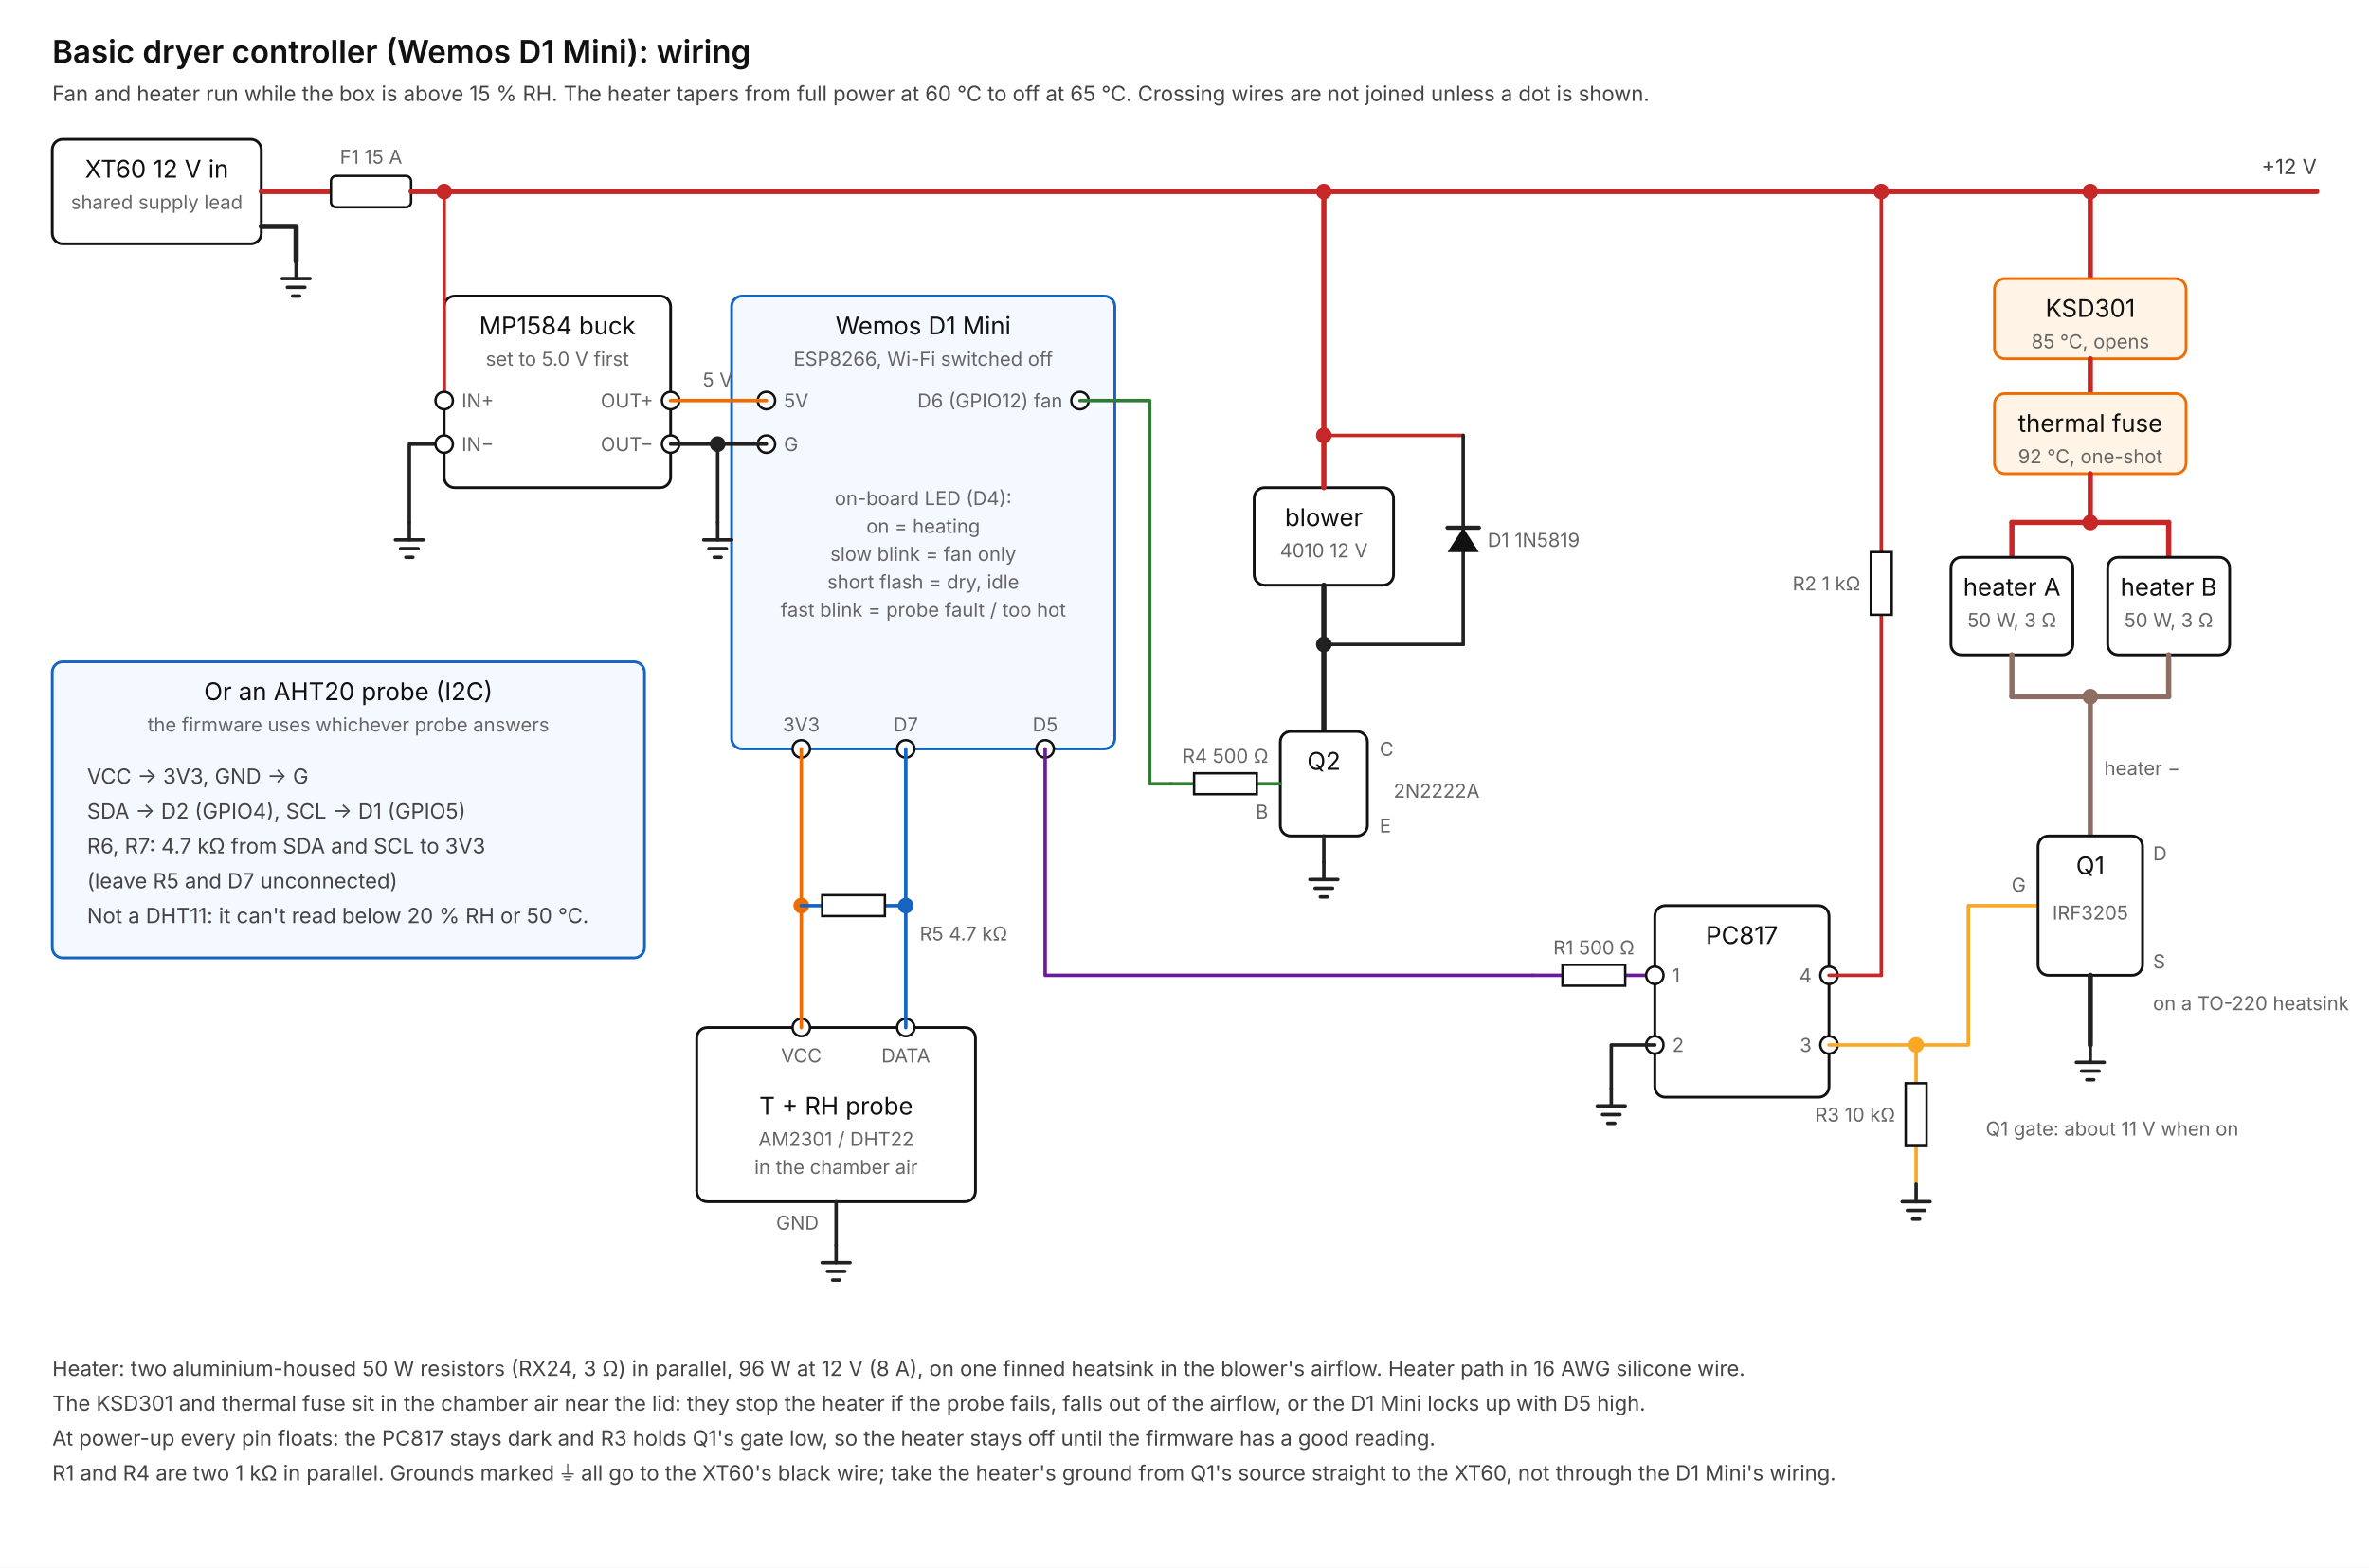
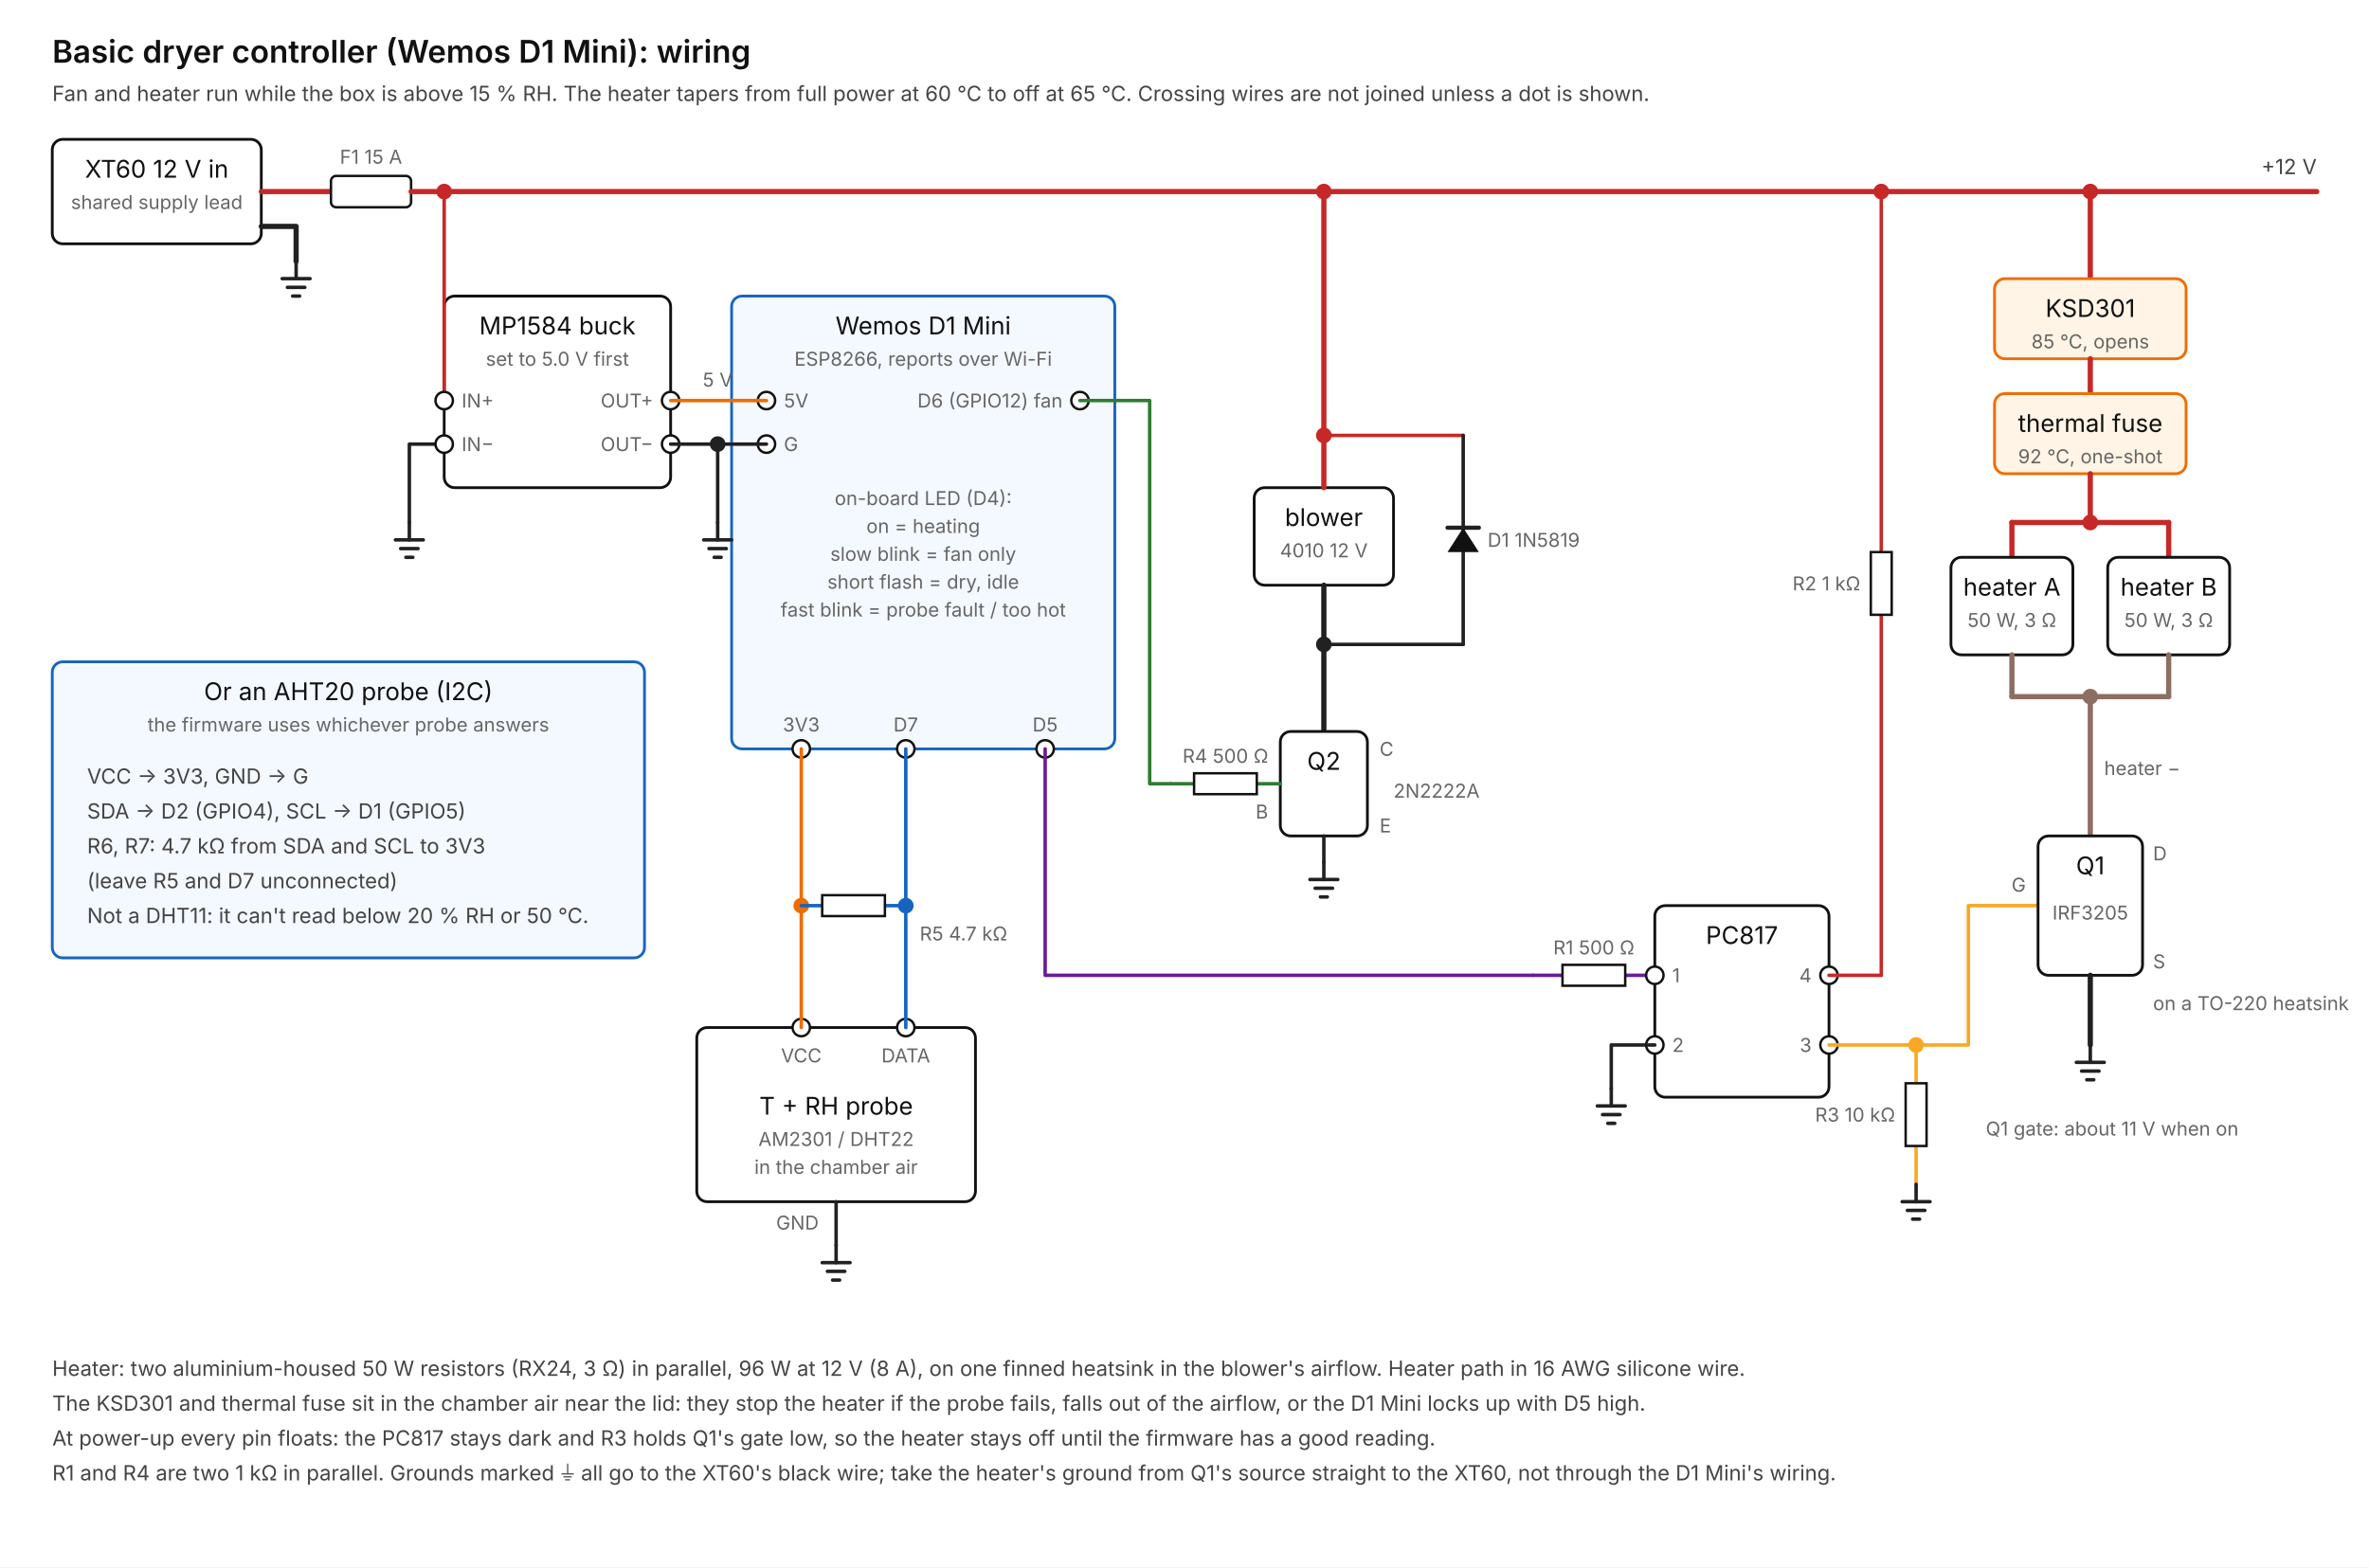
<svg xmlns="http://www.w3.org/2000/svg" width="1360" height="900" viewBox="0 0 1360 900" role="img">
  <style>
text{font-family:Inter,Arial,sans-serif}
.t{font-size:18px;font-weight:600;fill:#111}.r{font-size:14px;fill:#111}.v{font-size:12px;fill:#444}.p{font-size:11px;fill:#666}
.bx{fill:#fff;stroke:#111;stroke-width:1.6}.mod{fill:#f4f8ff;stroke:#1565c0;stroke-width:1.6}.safe{fill:#fff4e5;stroke:#ef6c00;stroke-width:1.6}
</style>
  <rect width="1360" height="900" fill="#fff" />
  <text class="t" x="30" y="36" text-anchor="start">Basic dryer controller (Wemos D1 Mini): wiring</text>
  <text class="v" x="30" y="58" text-anchor="start">Fan and heater run while the box is above 15 % RH. The heater tapers from full power at 60 °C to off at 65 °C. Crossing wires are not joined unless a dot is shown.</text>
  <rect class="bx" x="30" y="80" width="120" height="60" rx="6" />
  <text class="r" x="90.0" y="102" text-anchor="middle">XT60 12 V in</text>
  <text class="p" x="90.0" y="120" text-anchor="middle">shared supply lead</text>
  <path d="M150 110 L190 110" fill="none" stroke="#c62828" stroke-width="3" stroke-linejoin="round" stroke-linecap="round" />
  <rect x="190" y="101" width="46" height="18" rx="3" fill="#fff" stroke="#111" stroke-width="1.4" />
  <text class="p" x="213" y="94" text-anchor="middle">F1 15 A</text>
  <path d="M236 110 L1330 110" fill="none" stroke="#c62828" stroke-width="3" stroke-linejoin="round" stroke-linecap="round" />
  <text class="v" x="1330" y="100" text-anchor="end">+12 V</text>
  <path d="M150 130 L170 130 L170 150" fill="none" stroke="#212121" stroke-width="3" stroke-linejoin="round" stroke-linecap="round" />
  <path d="M170 150 L170 160" fill="none" stroke="#212121" stroke-width="2" stroke-linejoin="round" stroke-linecap="round" />
  <path d="M162.0 160 L178.0 160" fill="none" stroke="#212121" stroke-width="2" stroke-linejoin="round" stroke-linecap="round" />
  <path d="M165.0 165 L175.0 165" fill="none" stroke="#212121" stroke-width="2" stroke-linejoin="round" stroke-linecap="round" />
  <path d="M168.0 170 L172.0 170" fill="none" stroke="#212121" stroke-width="2" stroke-linejoin="round" stroke-linecap="round" />
  <rect class="bx" x="255" y="170" width="130" height="110" rx="6" />
  <text class="r" x="320.0" y="192" text-anchor="middle">MP1584 buck</text>
  <text class="p" x="320.0" y="210" text-anchor="middle">set to 5.0 V first</text>
  <path d="M255 110 L255 230" fill="none" stroke="#c62828" stroke-width="2" stroke-linejoin="round" stroke-linecap="round" />
  <circle cx="255" cy="110" r="4.5" fill="#c62828" />
  <path d="M255 255 L235 255 L235 300" fill="none" stroke="#212121" stroke-width="2" stroke-linejoin="round" stroke-linecap="round" />
  <path d="M235 300 L235 310" fill="none" stroke="#212121" stroke-width="2" stroke-linejoin="round" stroke-linecap="round" />
  <path d="M227.0 310 L243.0 310" fill="none" stroke="#212121" stroke-width="2" stroke-linejoin="round" stroke-linecap="round" />
  <path d="M230.0 315 L240.0 315" fill="none" stroke="#212121" stroke-width="2" stroke-linejoin="round" stroke-linecap="round" />
  <path d="M233.0 320 L237.0 320" fill="none" stroke="#212121" stroke-width="2" stroke-linejoin="round" stroke-linecap="round" />
  <circle cx="255" cy="230" r="5" fill="#fff" stroke="#111" stroke-width="1.4" />
  <text class="p" x="265" y="234" text-anchor="start">IN+</text>
  <circle cx="255" cy="255" r="5" fill="#fff" stroke="#111" stroke-width="1.4" />
  <text class="p" x="265" y="259" text-anchor="start">IN−</text>
  <circle cx="385" cy="230" r="5" fill="#fff" stroke="#111" stroke-width="1.4" />
  <text class="p" x="375" y="234" text-anchor="end">OUT+</text>
  <circle cx="385" cy="255" r="5" fill="#fff" stroke="#111" stroke-width="1.4" />
  <text class="p" x="375" y="259" text-anchor="end">OUT−</text>
  <rect class="mod" x="420" y="170" width="220" height="260" rx="6" />
  <text class="r" x="530.0" y="192" text-anchor="middle">Wemos D1 Mini</text>
-   <text class="p" x="530.0" y="210" text-anchor="middle">ESP8266, Wi-Fi switched off</text>
+   <text class="p" x="530.0" y="210" text-anchor="middle">ESP8266, reports over Wi-Fi</text>
  <circle cx="440" cy="230" r="5" fill="#fff" stroke="#111" stroke-width="1.4" />
  <text class="p" x="450" y="234" text-anchor="start">5V</text>
  <circle cx="440" cy="255" r="5" fill="#fff" stroke="#111" stroke-width="1.4" />
  <text class="p" x="450" y="259" text-anchor="start">G</text>
  <circle cx="620" cy="230" r="5" fill="#fff" stroke="#111" stroke-width="1.4" />
  <text class="p" x="610" y="234" text-anchor="end">D6 (GPIO12) fan</text>
  <path d="M385 230 L440 230" fill="none" stroke="#ef6c00" stroke-width="2" stroke-linejoin="round" stroke-linecap="round" />
  <text class="p" x="412" y="222" text-anchor="middle">5 V</text>
  <path d="M385 255 L440 255" fill="none" stroke="#212121" stroke-width="2" stroke-linejoin="round" stroke-linecap="round" />
  <circle cx="412" cy="255" r="4.5" fill="#212121" />
  <path d="M412 255 L412 300" fill="none" stroke="#212121" stroke-width="2" stroke-linejoin="round" stroke-linecap="round" />
  <path d="M412 300 L412 310" fill="none" stroke="#212121" stroke-width="2" stroke-linejoin="round" stroke-linecap="round" />
  <path d="M404.0 310 L420.0 310" fill="none" stroke="#212121" stroke-width="2" stroke-linejoin="round" stroke-linecap="round" />
  <path d="M407.0 315 L417.0 315" fill="none" stroke="#212121" stroke-width="2" stroke-linejoin="round" stroke-linecap="round" />
  <path d="M410.0 320 L414.0 320" fill="none" stroke="#212121" stroke-width="2" stroke-linejoin="round" stroke-linecap="round" />
  <circle cx="460" cy="430" r="5" fill="#fff" stroke="#111" stroke-width="1.4" />
  <text class="p" x="460" y="420" text-anchor="middle">3V3</text>
  <circle cx="520" cy="430" r="5" fill="#fff" stroke="#111" stroke-width="1.4" />
  <text class="p" x="520" y="420" text-anchor="middle">D7</text>
  <circle cx="600" cy="430" r="5" fill="#fff" stroke="#111" stroke-width="1.4" />
  <text class="p" x="600" y="420" text-anchor="middle">D5</text>
  <text class="p" x="530" y="290" text-anchor="middle">on-board LED (D4):</text>
  <text class="p" x="530" y="306" text-anchor="middle">on = heating</text>
  <text class="p" x="530" y="322" text-anchor="middle">slow blink = fan only</text>
  <text class="p" x="530" y="338" text-anchor="middle">short flash = dry, idle</text>
  <text class="p" x="530" y="354" text-anchor="middle">fast blink = probe fault / too hot</text>
  <rect class="bx" x="400" y="590" width="160" height="100" rx="6" />
  <text class="r" x="480.0" y="612" text-anchor="middle" />
  <text class="r" x="480" y="640" text-anchor="middle">T + RH probe</text>
  <text class="p" x="480" y="658" text-anchor="middle">AM2301 / DHT22</text>
  <text class="p" x="480" y="674" text-anchor="middle">in the chamber air</text>
  <circle cx="460" cy="590" r="5" fill="#fff" stroke="#111" stroke-width="1.4" />
  <text class="p" x="460" y="610" text-anchor="middle">VCC</text>
  <circle cx="520" cy="590" r="5" fill="#fff" stroke="#111" stroke-width="1.4" />
  <text class="p" x="520" y="610" text-anchor="middle">DATA</text>
  <path d="M460 430 L460 590" fill="none" stroke="#ef6c00" stroke-width="2" stroke-linejoin="round" stroke-linecap="round" />
  <path d="M520 430 L520 590" fill="none" stroke="#1565c0" stroke-width="2" stroke-linejoin="round" stroke-linecap="round" />
  <circle cx="460" cy="520" r="4.5" fill="#ef6c00" />
  <circle cx="520" cy="520" r="4.5" fill="#1565c0" />
  <path d="M460 520 L472.0 520" fill="none" stroke="#1565c0" stroke-width="2" stroke-linejoin="round" stroke-linecap="round" />
  <path d="M508.0 520 L520 520" fill="none" stroke="#1565c0" stroke-width="2" stroke-linejoin="round" stroke-linecap="round" />
  <rect x="472.0" y="514" width="36" height="12" fill="#fff" stroke="#111" stroke-width="1.4" />
  <text class="p" x="490.0" y="508" text-anchor="middle" />
  <text class="p" x="528" y="540" text-anchor="start">R5 4.7 kΩ</text>
  <path d="M480 690 L480 715" fill="none" stroke="#212121" stroke-width="2" stroke-linejoin="round" stroke-linecap="round" />
  <path d="M480 715 L480 725" fill="none" stroke="#212121" stroke-width="2" stroke-linejoin="round" stroke-linecap="round" />
  <path d="M472.0 725 L488.0 725" fill="none" stroke="#212121" stroke-width="2" stroke-linejoin="round" stroke-linecap="round" />
  <path d="M475.0 730 L485.0 730" fill="none" stroke="#212121" stroke-width="2" stroke-linejoin="round" stroke-linecap="round" />
  <path d="M478.0 735 L482.0 735" fill="none" stroke="#212121" stroke-width="2" stroke-linejoin="round" stroke-linecap="round" />
  <text class="p" x="470" y="706" text-anchor="end">GND</text>
  <rect class="mod" x="30" y="380" width="340" height="170" rx="6" />
  <text class="r" x="200.0" y="402" text-anchor="middle">Or an AHT20 probe (I2C)</text>
  <text class="p" x="200.0" y="420" text-anchor="middle">the firmware uses whichever probe answers</text>
  <text class="v" x="50" y="450" text-anchor="start">VCC → 3V3,  GND → G</text>
  <text class="v" x="50" y="470" text-anchor="start">SDA → D2 (GPIO4),  SCL → D1 (GPIO5)</text>
  <text class="v" x="50" y="490" text-anchor="start">R6, R7: 4.7 kΩ from SDA and SCL to 3V3</text>
  <text class="v" x="50" y="510" text-anchor="start">(leave R5 and D7 unconnected)</text>
  <text class="v" x="50" y="530" text-anchor="start">Not a DHT11: it can't read below 20 % RH or 50 °C.</text>
  <rect class="bx" x="720" y="280" width="80" height="56" rx="6" />
  <text class="r" x="760.0" y="302" text-anchor="middle">blower</text>
  <text class="p" x="760.0" y="320" text-anchor="middle">4010 12 V</text>
  <path d="M760 110 L760 280" fill="none" stroke="#c62828" stroke-width="3" stroke-linejoin="round" stroke-linecap="round" />
  <circle cx="760" cy="110" r="4.5" fill="#c62828" />
  <circle cx="760" cy="250" r="4.5" fill="#c62828" />
  <path d="M760 250 L840 250" fill="none" stroke="#c62828" stroke-width="2" stroke-linejoin="round" stroke-linecap="round" />
  <path d="M840 250 L840 370" fill="none" stroke="#212121" stroke-width="2" stroke-linejoin="round" stroke-linecap="round" />
  <path d="M831 317.0 L849 317.0 L840 303.0 Z" fill="#111" />
  <path d="M831 303.0 L849 303.0" fill="none" stroke="#212121" stroke-width="2.4" stroke-linejoin="round" stroke-linecap="round" />
  <text class="p" x="854" y="314.0" text-anchor="start">D1 1N5819</text>
  <path d="M840 370 L760 370" fill="none" stroke="#212121" stroke-width="2" stroke-linejoin="round" stroke-linecap="round" />
  <circle cx="760" cy="370" r="4.5" fill="#212121" />
  <path d="M760 336 L760 420" fill="none" stroke="#212121" stroke-width="3" stroke-linejoin="round" stroke-linecap="round" />
  <rect class="bx" x="735" y="420" width="50" height="60" rx="6" />
  <text class="r" x="760.0" y="442" text-anchor="middle">Q2</text>
  <text class="p" x="792" y="434" text-anchor="start">C</text>
  <text class="p" x="792" y="478" text-anchor="start">E</text>
  <text class="p" x="728" y="470" text-anchor="end">B</text>
  <text class="p" x="800" y="458" text-anchor="start">2N2222A</text>
  <path d="M760 480 L760 495" fill="none" stroke="#212121" stroke-width="2" stroke-linejoin="round" stroke-linecap="round" />
  <path d="M760 495 L760 505" fill="none" stroke="#212121" stroke-width="2" stroke-linejoin="round" stroke-linecap="round" />
  <path d="M752.0 505 L768.0 505" fill="none" stroke="#212121" stroke-width="2" stroke-linejoin="round" stroke-linecap="round" />
  <path d="M755.0 510 L765.0 510" fill="none" stroke="#212121" stroke-width="2" stroke-linejoin="round" stroke-linecap="round" />
  <path d="M758.0 515 L762.0 515" fill="none" stroke="#212121" stroke-width="2" stroke-linejoin="round" stroke-linecap="round" />
  <path d="M620 230 L660 230 L660 450 L672 450" fill="none" stroke="#2e7d32" stroke-width="2" stroke-linejoin="round" stroke-linecap="round" />
  <path d="M672 450 L685.5 450" fill="none" stroke="#2e7d32" stroke-width="2" stroke-linejoin="round" stroke-linecap="round" />
  <path d="M721.5 450 L735 450" fill="none" stroke="#2e7d32" stroke-width="2" stroke-linejoin="round" stroke-linecap="round" />
  <rect x="685.5" y="444" width="36" height="12" fill="#fff" stroke="#111" stroke-width="1.4" />
  <text class="p" x="703.5" y="438" text-anchor="middle">R4 500 Ω</text>
  <path d="M600 430 L600 560 L880 560" fill="none" stroke="#6a1b9a" stroke-width="2" stroke-linejoin="round" stroke-linecap="round" />
  <path d="M880 560 L897.0 560" fill="none" stroke="#6a1b9a" stroke-width="2" stroke-linejoin="round" stroke-linecap="round" />
  <path d="M933.0 560 L950 560" fill="none" stroke="#6a1b9a" stroke-width="2" stroke-linejoin="round" stroke-linecap="round" />
  <rect x="897.0" y="554" width="36" height="12" fill="#fff" stroke="#111" stroke-width="1.4" />
  <text class="p" x="915.0" y="548" text-anchor="middle">R1 500 Ω</text>
  <rect class="bx" x="950" y="520" width="100" height="110" rx="6" />
  <text class="r" x="1000.0" y="542" text-anchor="middle">PC817</text>
  <circle cx="950" cy="560" r="5" fill="#fff" stroke="#111" stroke-width="1.4" />
  <text class="p" x="960" y="564" text-anchor="start">1</text>
  <circle cx="950" cy="600" r="5" fill="#fff" stroke="#111" stroke-width="1.4" />
  <text class="p" x="960" y="604" text-anchor="start">2</text>
  <path d="M950 600 L925 600 L925 625" fill="none" stroke="#212121" stroke-width="2" stroke-linejoin="round" stroke-linecap="round" />
  <path d="M925 625 L925 635" fill="none" stroke="#212121" stroke-width="2" stroke-linejoin="round" stroke-linecap="round" />
  <path d="M917.0 635 L933.0 635" fill="none" stroke="#212121" stroke-width="2" stroke-linejoin="round" stroke-linecap="round" />
  <path d="M920.0 640 L930.0 640" fill="none" stroke="#212121" stroke-width="2" stroke-linejoin="round" stroke-linecap="round" />
  <path d="M923.0 645 L927.0 645" fill="none" stroke="#212121" stroke-width="2" stroke-linejoin="round" stroke-linecap="round" />
  <circle cx="1050" cy="560" r="5" fill="#fff" stroke="#111" stroke-width="1.4" />
  <text class="p" x="1040" y="564" text-anchor="end">4</text>
  <circle cx="1050" cy="600" r="5" fill="#fff" stroke="#111" stroke-width="1.4" />
  <text class="p" x="1040" y="604" text-anchor="end">3</text>
  <path d="M1050 560 L1080 560" fill="none" stroke="#c62828" stroke-width="2" stroke-linejoin="round" stroke-linecap="round" />
  <path d="M1080 560 L1080 317.0" fill="none" stroke="#c62828" stroke-width="2" stroke-linejoin="round" stroke-linecap="round" />
  <path d="M1080 353.0 L1080 110" fill="none" stroke="#c62828" stroke-width="2" stroke-linejoin="round" stroke-linecap="round" />
  <rect x="1074" y="317.0" width="12" height="36" fill="#fff" stroke="#111" stroke-width="1.4" />
  <text class="p" x="1068" y="339.0" text-anchor="end">R2 1 kΩ</text>
  <circle cx="1080" cy="110" r="4.5" fill="#c62828" />
  <path d="M1050 600 L1130 600 L1130 520 L1170 520" fill="none" stroke="#f9a825" stroke-width="2" stroke-linejoin="round" stroke-linecap="round" />
  <text class="p" x="1163" y="512" text-anchor="end">G</text>
  <text class="p" x="1140" y="652" text-anchor="start">Q1 gate: about 11 V when on</text>
  <circle cx="1100" cy="600" r="4.5" fill="#f9a825" />
  <path d="M1100 600 L1100 622.0" fill="none" stroke="#f9a825" stroke-width="2" stroke-linejoin="round" stroke-linecap="round" />
  <path d="M1100 658.0 L1100 680" fill="none" stroke="#f9a825" stroke-width="2" stroke-linejoin="round" stroke-linecap="round" />
  <rect x="1094" y="622.0" width="12" height="36" fill="#fff" stroke="#111" stroke-width="1.4" />
  <text class="p" x="1088" y="644.0" text-anchor="end">R3 10 kΩ</text>
  <path d="M1100 680 L1100 690" fill="none" stroke="#212121" stroke-width="2" stroke-linejoin="round" stroke-linecap="round" />
  <path d="M1092.0 690 L1108.0 690" fill="none" stroke="#212121" stroke-width="2" stroke-linejoin="round" stroke-linecap="round" />
  <path d="M1095.0 695 L1105.0 695" fill="none" stroke="#212121" stroke-width="2" stroke-linejoin="round" stroke-linecap="round" />
  <path d="M1098.0 700 L1102.0 700" fill="none" stroke="#212121" stroke-width="2" stroke-linejoin="round" stroke-linecap="round" />
  <path d="M1200 110 L1200 160" fill="none" stroke="#c62828" stroke-width="3" stroke-linejoin="round" stroke-linecap="round" />
  <circle cx="1200" cy="110" r="4.5" fill="#c62828" />
  <rect class="safe" x="1145" y="160" width="110" height="46" rx="6" />
  <text class="r" x="1200.0" y="182" text-anchor="middle">KSD301</text>
  <text class="p" x="1200.0" y="200" text-anchor="middle">85 °C, opens</text>
  <path d="M1200 206 L1200 226" fill="none" stroke="#c62828" stroke-width="3" stroke-linejoin="round" stroke-linecap="round" />
  <rect class="safe" x="1145" y="226" width="110" height="46" rx="6" />
  <text class="r" x="1200.0" y="248" text-anchor="middle">thermal fuse</text>
  <text class="p" x="1200.0" y="266" text-anchor="middle">92 °C, one-shot</text>
  <path d="M1200 272 L1200 300" fill="none" stroke="#c62828" stroke-width="3" stroke-linejoin="round" stroke-linecap="round" />
  <circle cx="1200" cy="300" r="4.5" fill="#c62828" />
  <path d="M1155 300 L1245 300" fill="none" stroke="#c62828" stroke-width="3" stroke-linejoin="round" stroke-linecap="round" />
  <path d="M1155 300 L1155 320" fill="none" stroke="#c62828" stroke-width="3" stroke-linejoin="round" stroke-linecap="round" />
  <path d="M1245 300 L1245 320" fill="none" stroke="#c62828" stroke-width="3" stroke-linejoin="round" stroke-linecap="round" />
  <rect class="bx" x="1120" y="320" width="70" height="56" rx="6" />
  <text class="r" x="1155.0" y="342" text-anchor="middle">heater A</text>
  <text class="p" x="1155.0" y="360" text-anchor="middle">50 W, 3 Ω</text>
  <rect class="bx" x="1210" y="320" width="70" height="56" rx="6" />
  <text class="r" x="1245.0" y="342" text-anchor="middle">heater B</text>
  <text class="p" x="1245.0" y="360" text-anchor="middle">50 W, 3 Ω</text>
  <path d="M1155 376 L1155 400" fill="none" stroke="#8d6e63" stroke-width="3" stroke-linejoin="round" stroke-linecap="round" />
  <path d="M1245 376 L1245 400" fill="none" stroke="#8d6e63" stroke-width="3" stroke-linejoin="round" stroke-linecap="round" />
  <path d="M1155 400 L1245 400" fill="none" stroke="#8d6e63" stroke-width="3" stroke-linejoin="round" stroke-linecap="round" />
  <circle cx="1200" cy="400" r="4.5" fill="#8d6e63" />
  <path d="M1200 400 L1200 480" fill="none" stroke="#8d6e63" stroke-width="3" stroke-linejoin="round" stroke-linecap="round" />
  <text class="p" x="1208" y="445" text-anchor="start">heater −</text>
  <rect class="bx" x="1170" y="480" width="60" height="80" rx="6" />
  <text class="r" x="1200.0" y="502" text-anchor="middle">Q1</text>
  <text class="p" x="1200" y="528" text-anchor="middle">IRF3205</text>
  <text class="p" x="1236" y="494" text-anchor="start">D</text>
  <text class="p" x="1236" y="556" text-anchor="start">S</text>
  <text class="p" x="1236" y="580" text-anchor="start">on a TO-220 heatsink</text>
  <path d="M1200 560 L1200 600" fill="none" stroke="#212121" stroke-width="3" stroke-linejoin="round" stroke-linecap="round" />
  <path d="M1200 600 L1200 610" fill="none" stroke="#212121" stroke-width="2" stroke-linejoin="round" stroke-linecap="round" />
  <path d="M1192.0 610 L1208.0 610" fill="none" stroke="#212121" stroke-width="2" stroke-linejoin="round" stroke-linecap="round" />
  <path d="M1195.0 615 L1205.0 615" fill="none" stroke="#212121" stroke-width="2" stroke-linejoin="round" stroke-linecap="round" />
  <path d="M1198.0 620 L1202.0 620" fill="none" stroke="#212121" stroke-width="2" stroke-linejoin="round" stroke-linecap="round" />
  <text class="v" x="30" y="790" text-anchor="start">Heater: two aluminium-housed 50 W resistors (RX24, 3 Ω) in parallel, 96 W at 12 V (8 A), on one finned heatsink in the blower's airflow. Heater path in 16 AWG silicone wire.</text>
  <text class="v" x="30" y="810" text-anchor="start">The KSD301 and thermal fuse sit in the chamber air near the lid: they stop the heater if the probe fails, falls out of the airflow, or the D1 Mini locks up with D5 high.</text>
  <text class="v" x="30" y="830" text-anchor="start">At power-up every pin floats: the PC817 stays dark and R3 holds Q1's gate low, so the heater stays off until the firmware has a good reading.</text>
  <text class="v" x="30" y="850" text-anchor="start">R1 and R4 are two 1 kΩ in parallel. Grounds marked ⏚ all go to the XT60's black wire; take the heater's ground from Q1's source straight to the XT60, not through the D1 Mini's wiring.</text>
</svg>
